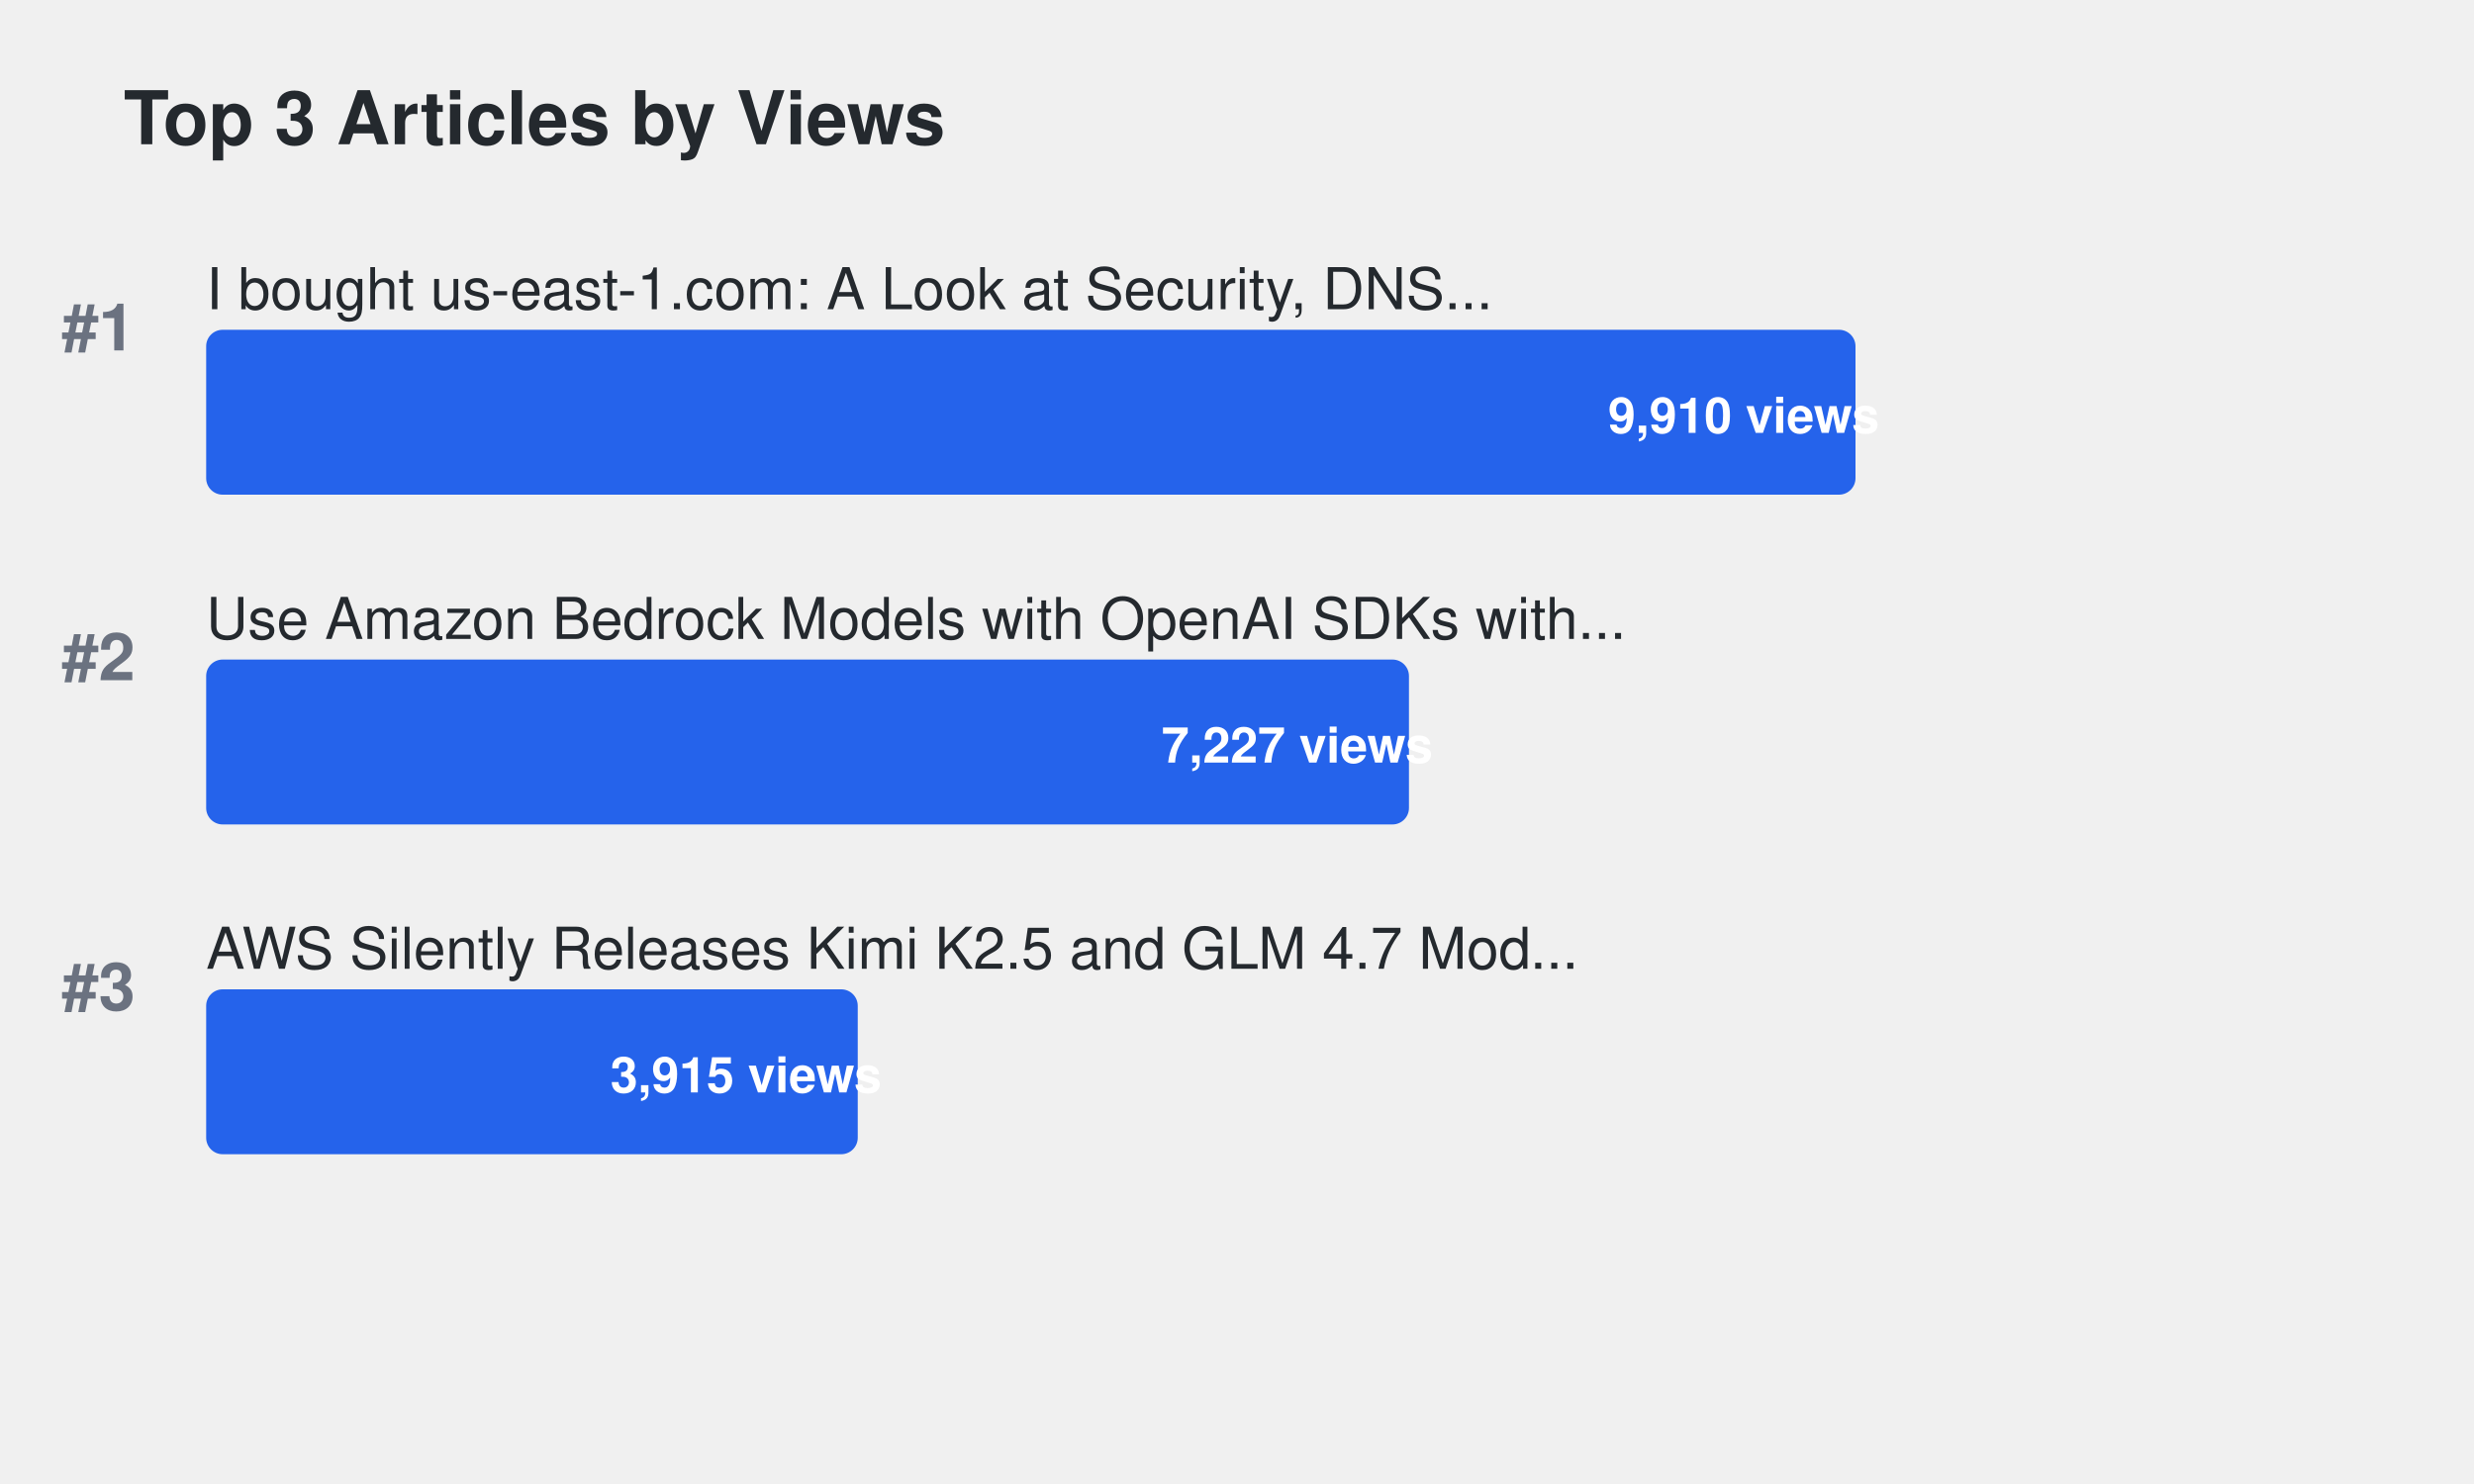
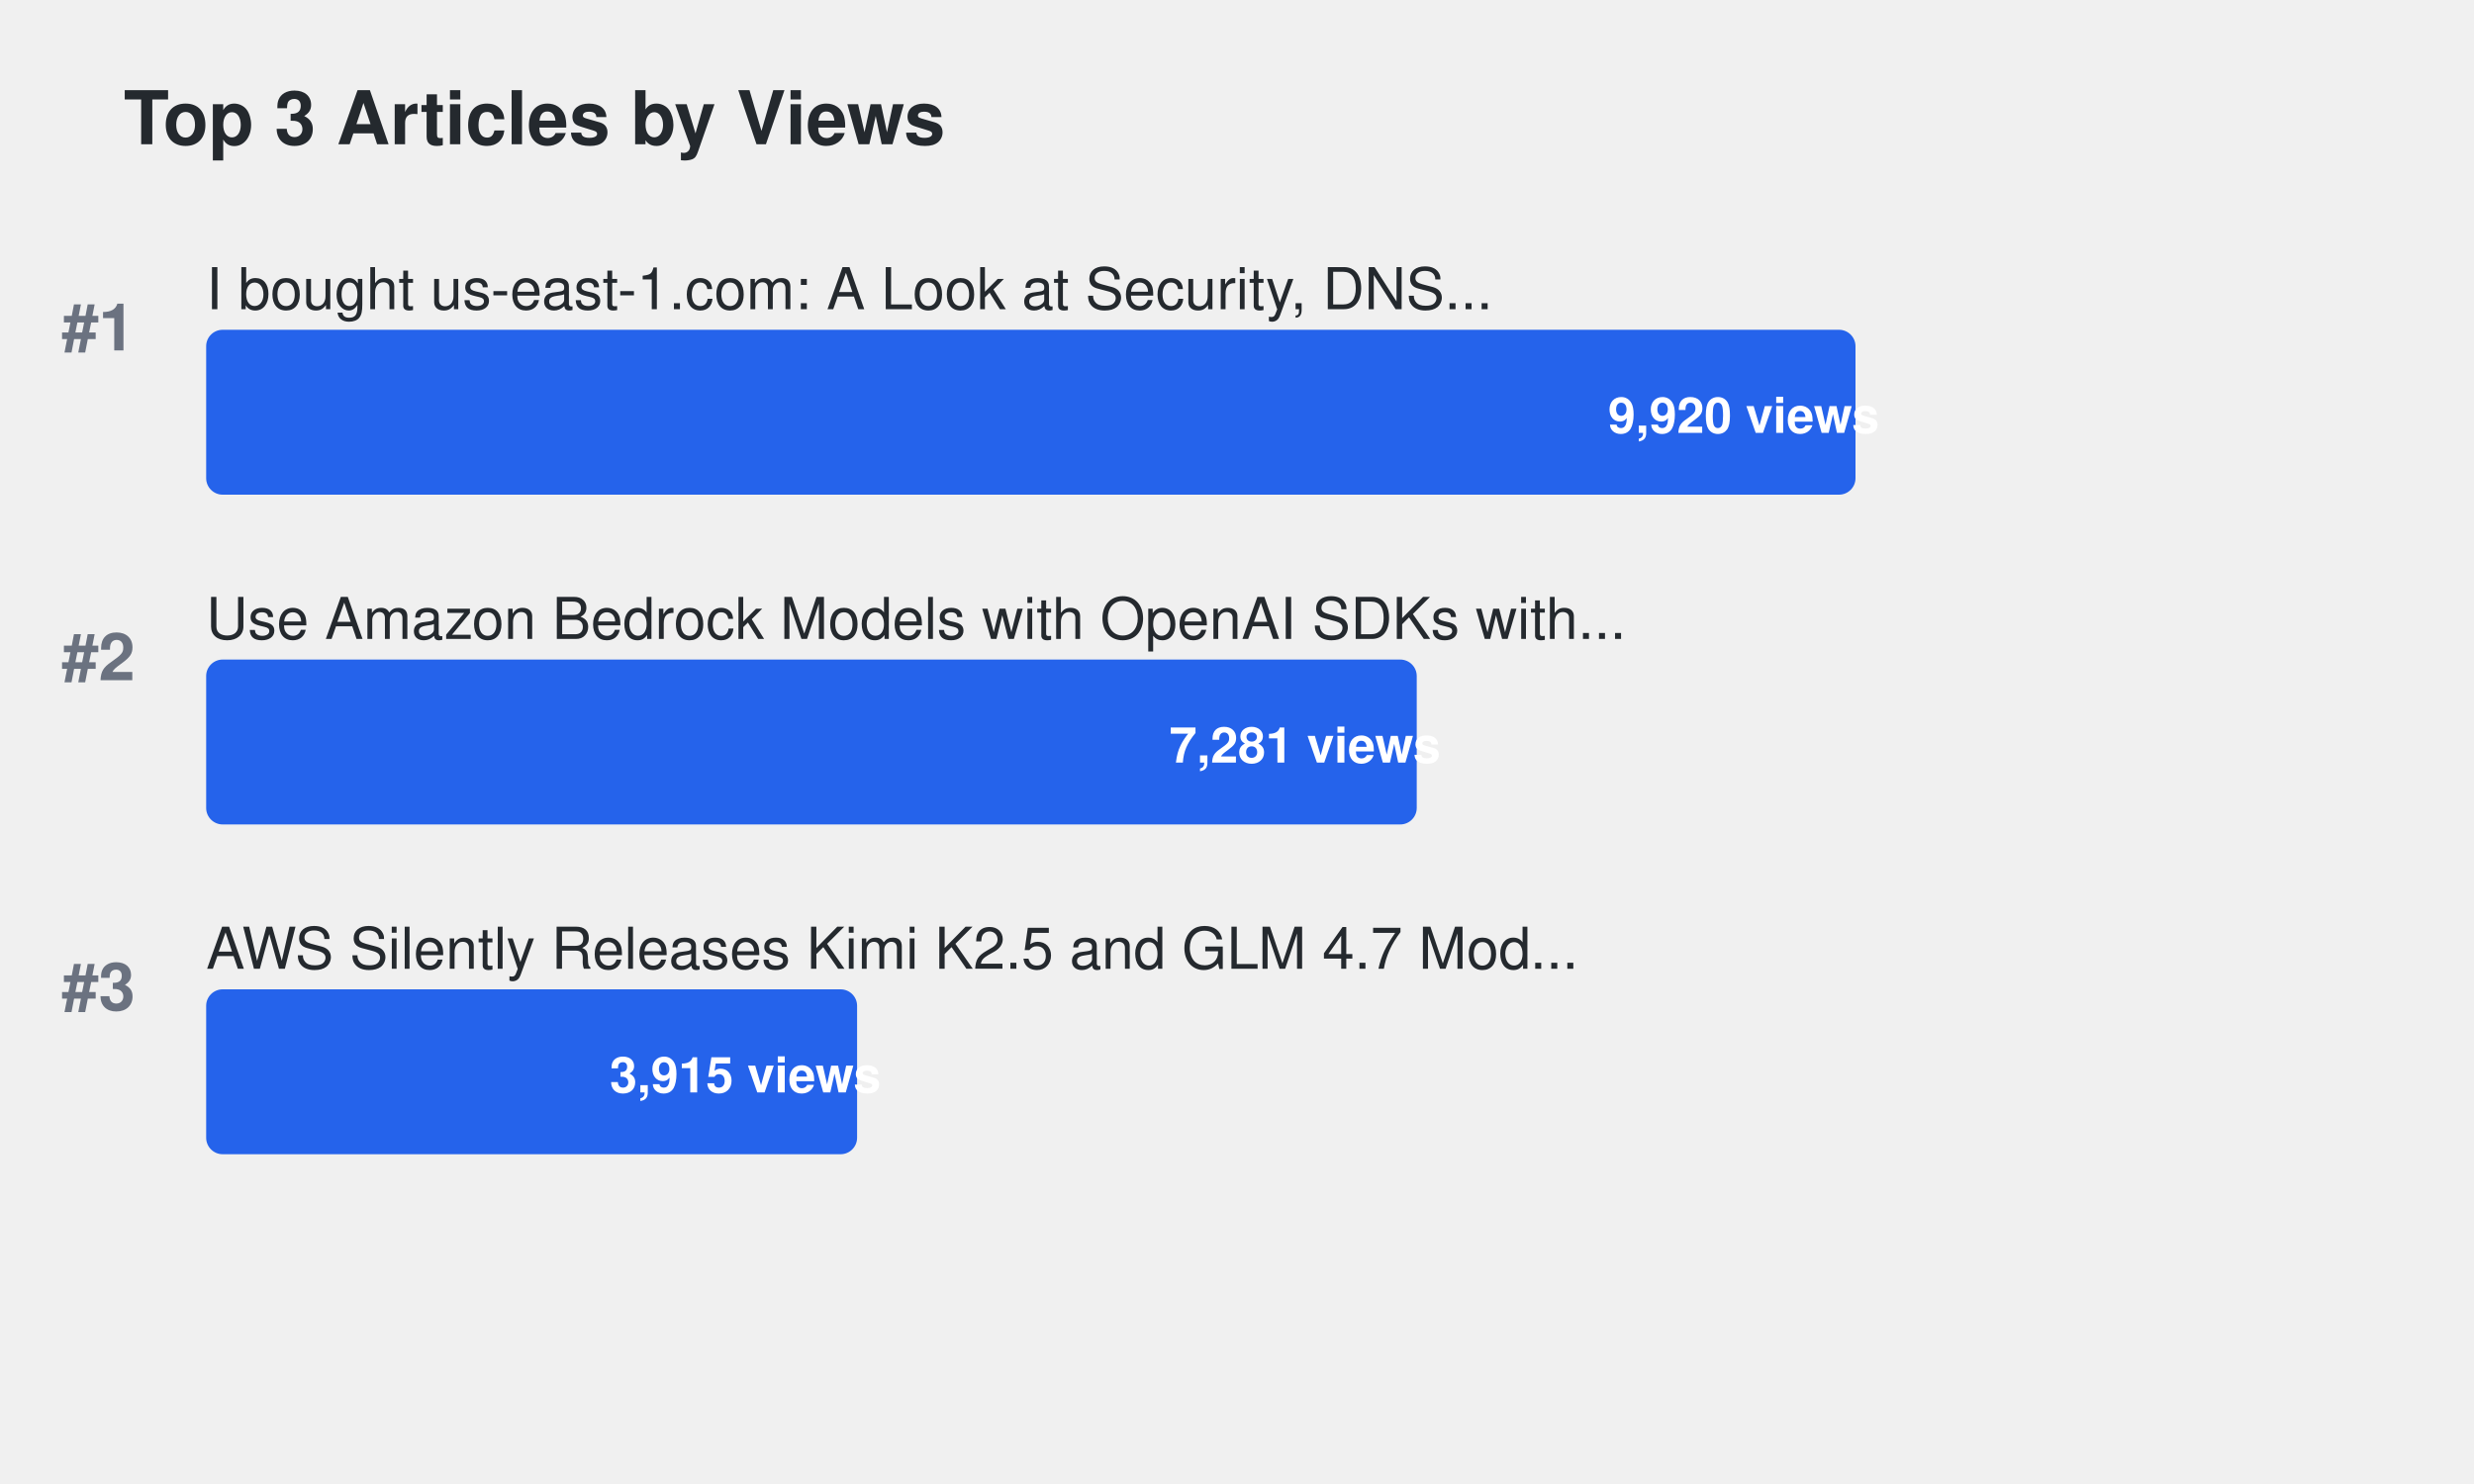
<svg xmlns="http://www.w3.org/2000/svg" width="600" height="360">
  <defs>
    <style>
.title { font-family: -apple-system, BlinkMacSystemFont, "Segoe UI", Helvetica, Arial, sans-serif; font-size: 18px; font-weight: 600; fill: #24292e; }
.article-title { font-family: -apple-system, BlinkMacSystemFont, "Segoe UI", Helvetica, Arial, sans-serif; font-size: 14px; font-weight: 500; fill: #24292e; }
.metric-value { font-family: -apple-system, BlinkMacSystemFont, "Segoe UI", Helvetica, Arial, sans-serif; font-size: 12px; font-weight: 600; fill: #ffffff; }
.rank { font-family: -apple-system, BlinkMacSystemFont, "Segoe UI", Helvetica, Arial, sans-serif; font-size: 16px; font-weight: 700; fill: #6b7280; }
.bar { rx: 4; ry: 4; }
.bar:hover { opacity: 0.8; cursor: pointer; }
a { text-decoration: none; }
a:hover .article-title { fill: #0969da; text-decoration: underline; }
a:hover .bar { opacity: 0.9; }
</style>
  </defs>
  <text x="30" y="35" class="title">Top 3 Articles by Views</text>
  <text x="15" y="85" class="rank">#1</text>
  <a href="https://dev.to/aws-builders/i-bought-us-east-1com-a-look-at-security-dns-traffic-and-protecting-aws-users-15ng" target="_blank">
    <text x="50" y="75" class="article-title">I bought us-east-1.com: A Look at Security, DNS...</text>
    <rect x="50" y="80" width="400.0" height="40" fill="#2563eb" class="bar">
</rect>
-     <text x="390.0" y="105" class="metric-value" fill="#ffffff">9,910 views</text>
+     <text x="390.0" y="105" class="metric-value" fill="#ffffff">9,920 views</text>
  </a>
  <text x="15" y="165" class="rank">#2</text>
  <a href="https://dev.to/aws-builders/use-amazon-bedrock-models-via-an-openai-api-compatible-serverless-endpoint-now-without-fixed-cost-5hf5" target="_blank">
    <text x="50" y="155" class="article-title">Use Amazon Bedrock Models with OpenAI SDKs with...</text>
-     <rect x="50" y="160" width="291.705" height="40" fill="#2563eb" class="bar">
+     <rect x="50" y="160" width="293.589" height="40" fill="#2563eb" class="bar">
</rect>
-     <text x="281.705" y="185" class="metric-value" fill="#ffffff">7,227 views</text>
+     <text x="283.589" y="185" class="metric-value" fill="#ffffff">7,281 views</text>
  </a>
  <text x="15" y="245" class="rank">#3</text>
  <a href="https://dev.to/aws-builders/aws-silently-releases-kimi-k25-and-glm-47-models-to-bedrock-1514" target="_blank">
    <text x="50" y="235" class="article-title">AWS Silently Releases Kimi K2.5 and GLM 4.7 Mod...</text>
-     <rect x="50" y="240" width="158.022" height="40" fill="#2563eb" class="bar">
+     <rect x="50" y="240" width="157.863" height="40" fill="#2563eb" class="bar">
</rect>
-     <text x="148.022" y="265" class="metric-value" fill="#ffffff">3,915 views</text>
+     <text x="147.863" y="265" class="metric-value" fill="#ffffff">3,915 views</text>
  </a>
</svg>
